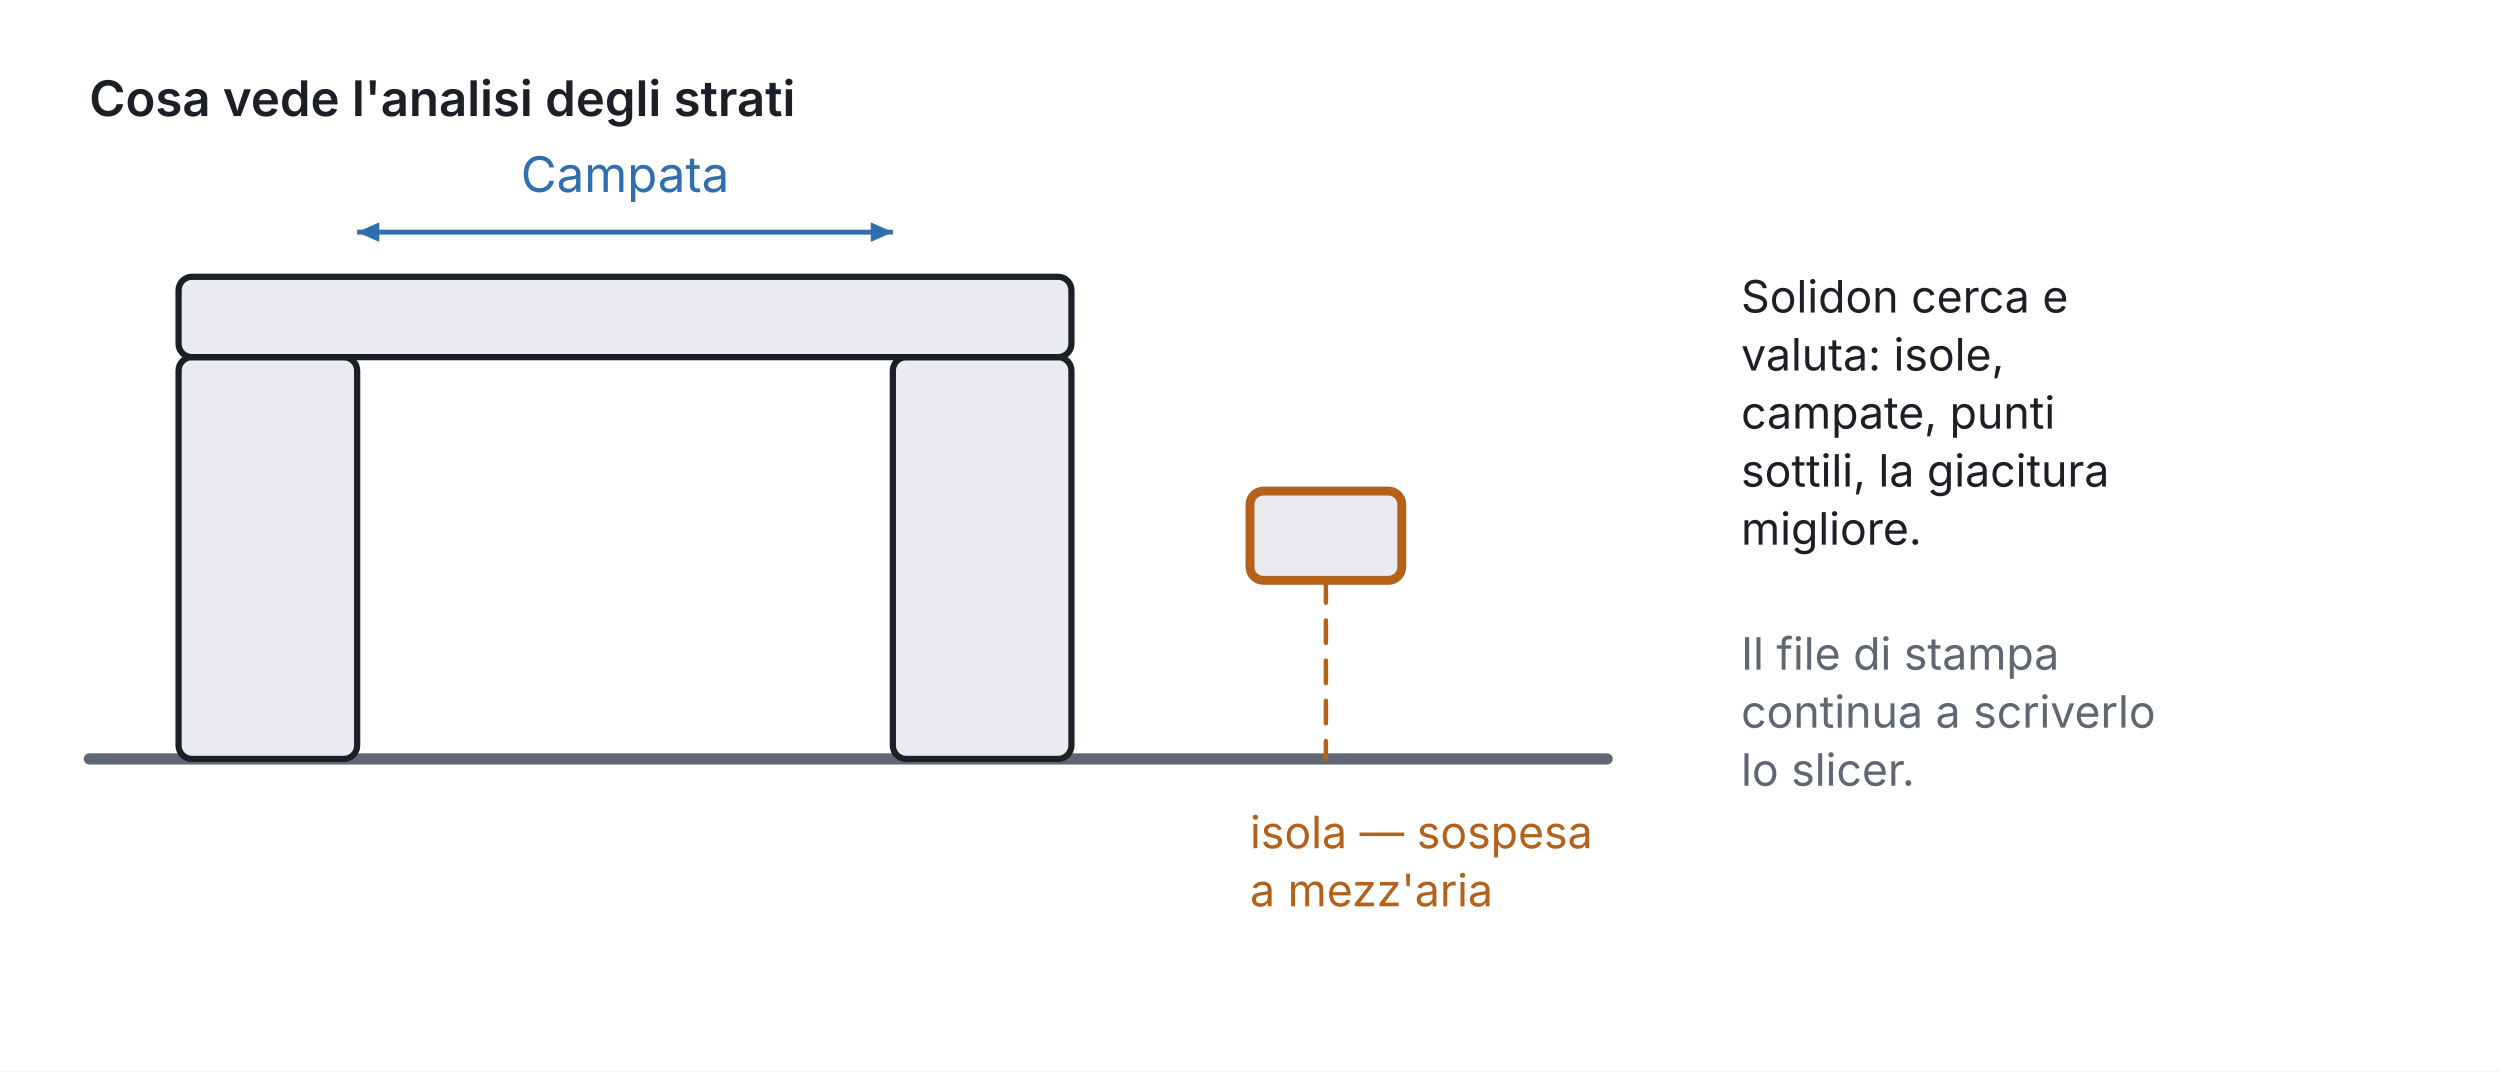
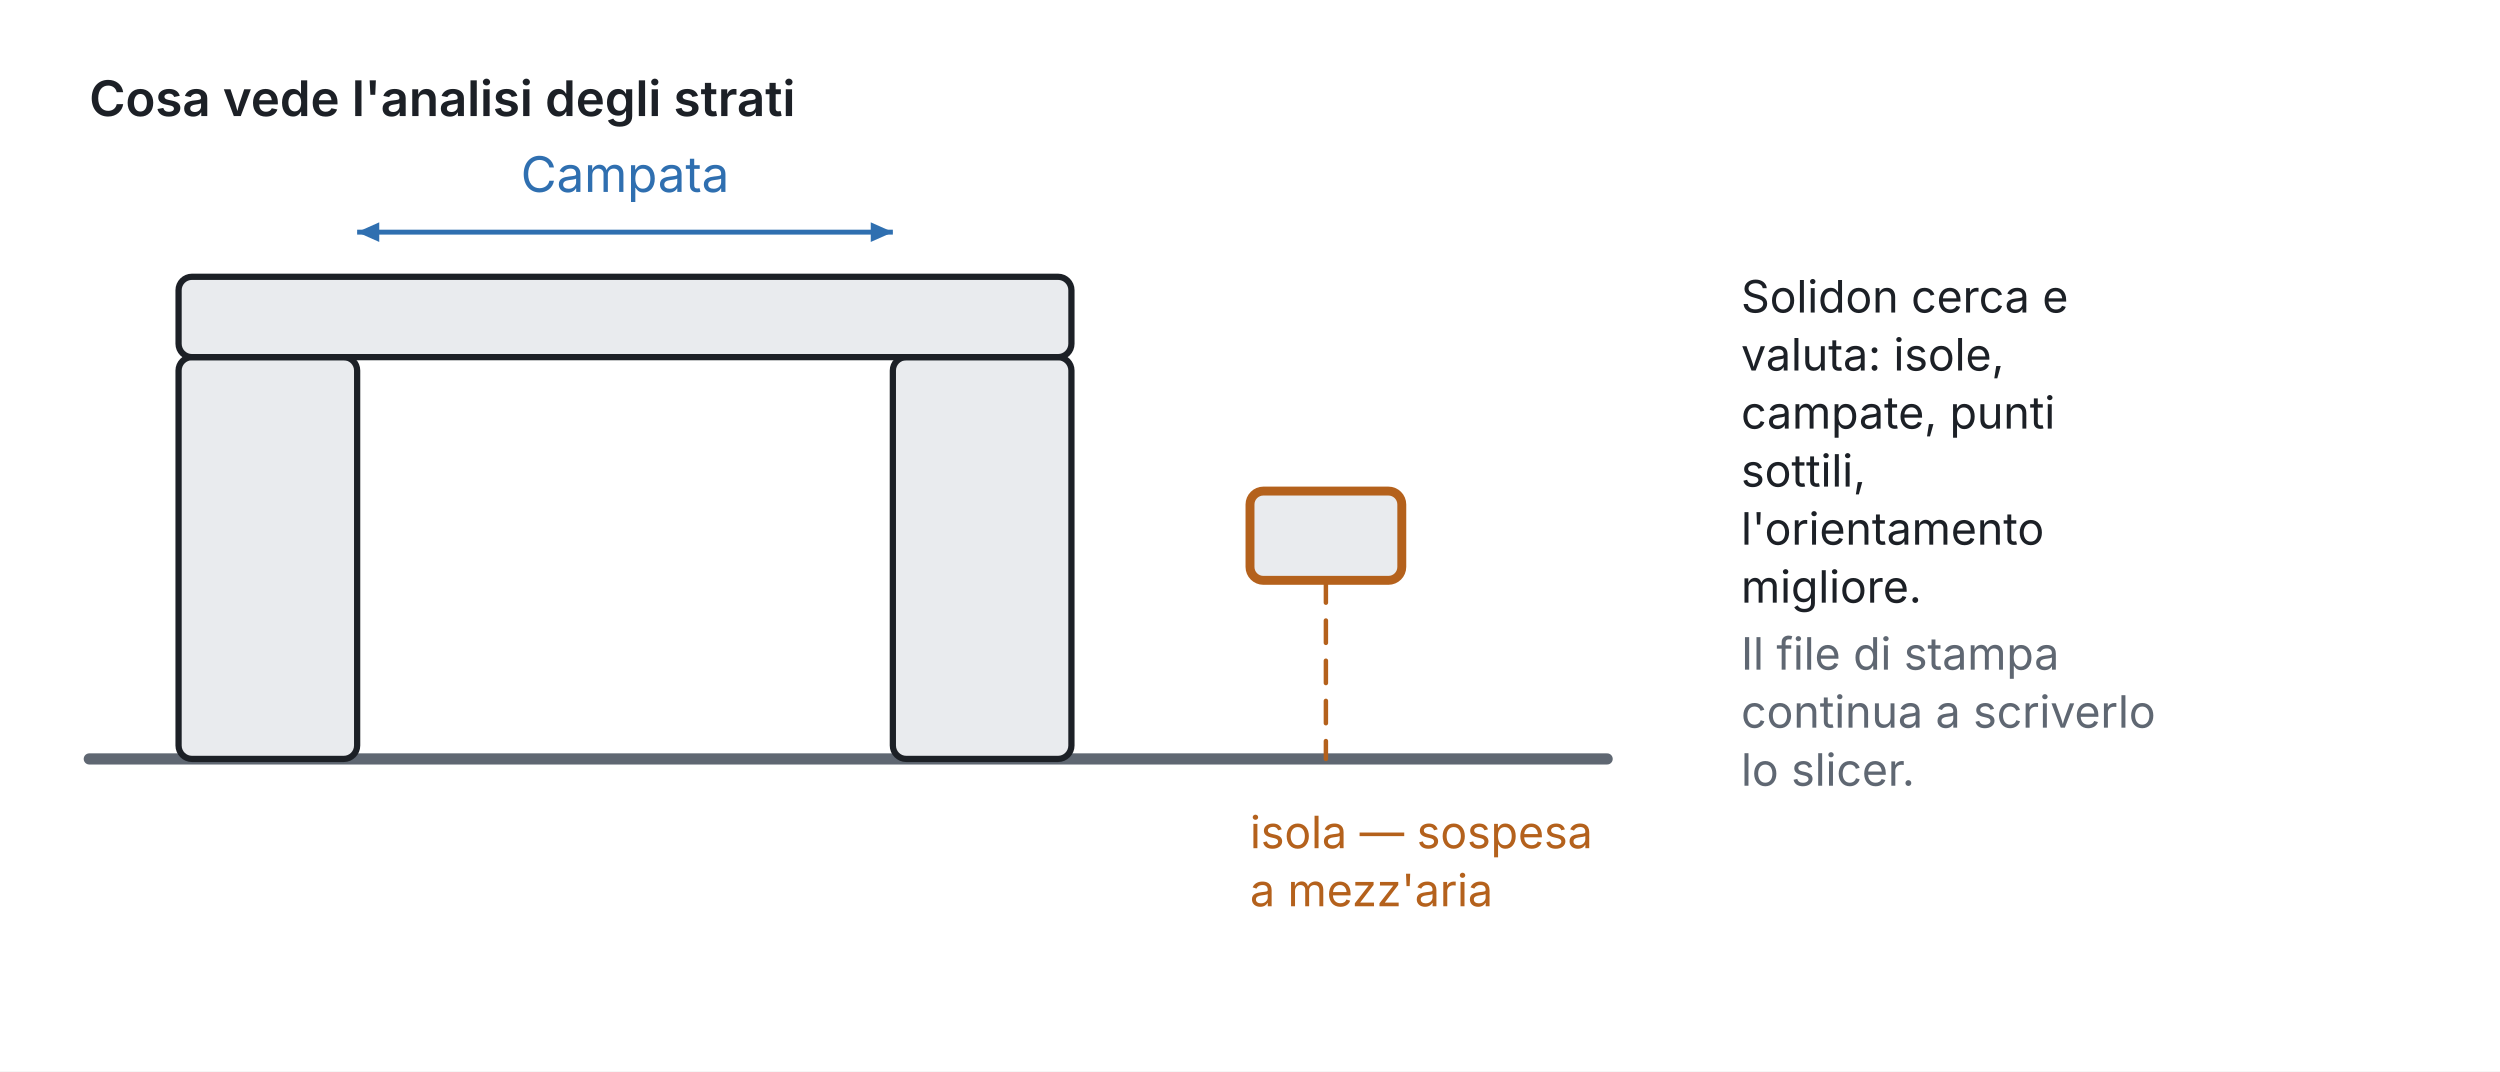
<svg xmlns="http://www.w3.org/2000/svg" viewBox="0 0 560 240" width="560" height="240">
  <defs>
    <marker id="arrow2f6fb0" viewBox="0 0 10 10" refX="9" refY="5" markerWidth="5" markerHeight="5" orient="auto-start-reverse">
      <path d="M 0 1 L 9 5 L 0 9 z" fill="#2f6fb0" />
    </marker>
  </defs>
  <rect x="0" y="0" width="560" height="240" fill="#ffffff" />
  <text x="20" y="26" fill="#1c2026" font-size="11" font-family="system-ui, -apple-system, Segoe UI, sans-serif" text-anchor="start" font-weight="600">Cosa vede l'analisi degli strati</text>
  <line x1="20" y1="170" x2="360" y2="170" stroke="#5f6772" stroke-width="2.5" stroke-linecap="round" />
  <rect x="40" y="80" width="40" height="90" rx="3" fill="#e9ebee" stroke="#1c2026" stroke-width="1.4" />
  <rect x="200" y="80" width="40" height="90" rx="3" fill="#e9ebee" stroke="#1c2026" stroke-width="1.4" />
  <rect x="40" y="62" width="200" height="18" rx="3" fill="#e9ebee" stroke="#1c2026" stroke-width="1.4" />
  <line x1="80" y1="52" x2="200" y2="52" stroke="#2f6fb0" stroke-width="1.1" marker-start="url(#arrow2f6fb0)" marker-end="url(#arrow2f6fb0)" />
  <text x="140" y="43" fill="#2f6fb0" font-size="11" font-family="system-ui, -apple-system, Segoe UI, sans-serif" text-anchor="middle">Campata</text>
  <rect x="280" y="110" width="34" height="20" rx="3" fill="#e9ebee" stroke="#b4611c" stroke-width="2" />
  <line x1="297" y1="130" x2="297" y2="170" stroke="#b4611c" stroke-width="1" stroke-dasharray="5 4" stroke-linecap="round" />
  <text x="280" y="190" fill="#b4611c" font-size="10" font-family="system-ui, -apple-system, Segoe UI, sans-serif" text-anchor="start">isola — sospesa</text>
  <text x="280" y="203" fill="#b4611c" font-size="10" font-family="system-ui, -apple-system, Segoe UI, sans-serif" text-anchor="start">a mezz'aria</text>
  <text x="390" y="70" fill="#1c2026" font-size="10" font-family="system-ui, -apple-system, Segoe UI, sans-serif" text-anchor="start">Solidon cerca e</text>
  <text x="390" y="83" fill="#1c2026" font-size="10" font-family="system-ui, -apple-system, Segoe UI, sans-serif" text-anchor="start">valuta: isole,</text>
  <text x="390" y="96" fill="#1c2026" font-size="10" font-family="system-ui, -apple-system, Segoe UI, sans-serif" text-anchor="start">campate, punti</text>
-   <text x="390" y="109" fill="#1c2026" font-size="10" font-family="system-ui, -apple-system, Segoe UI, sans-serif" text-anchor="start">sottili, la giacitura</text>
-   <text x="390" y="122" fill="#1c2026" font-size="10" font-family="system-ui, -apple-system, Segoe UI, sans-serif" text-anchor="start">migliore.</text>
+   <text x="390" y="109" fill="#1c2026" font-size="10" font-family="system-ui, -apple-system, Segoe UI, sans-serif" text-anchor="start">sottili,</text>
+   <text x="390" y="122" fill="#1c2026" font-size="10" font-family="system-ui, -apple-system, Segoe UI, sans-serif" text-anchor="start">l'orientamento</text>
+   <text x="390" y="135" fill="#1c2026" font-size="10" font-family="system-ui, -apple-system, Segoe UI, sans-serif" text-anchor="start">migliore.</text>
  <text x="390" y="150" fill="#5f6772" font-size="10" font-family="system-ui, -apple-system, Segoe UI, sans-serif" text-anchor="start">Il file di stampa</text>
  <text x="390" y="163" fill="#5f6772" font-size="10" font-family="system-ui, -apple-system, Segoe UI, sans-serif" text-anchor="start">continua a scriverlo</text>
  <text x="390" y="176" fill="#5f6772" font-size="10" font-family="system-ui, -apple-system, Segoe UI, sans-serif" text-anchor="start">lo slicer.</text>
</svg>
